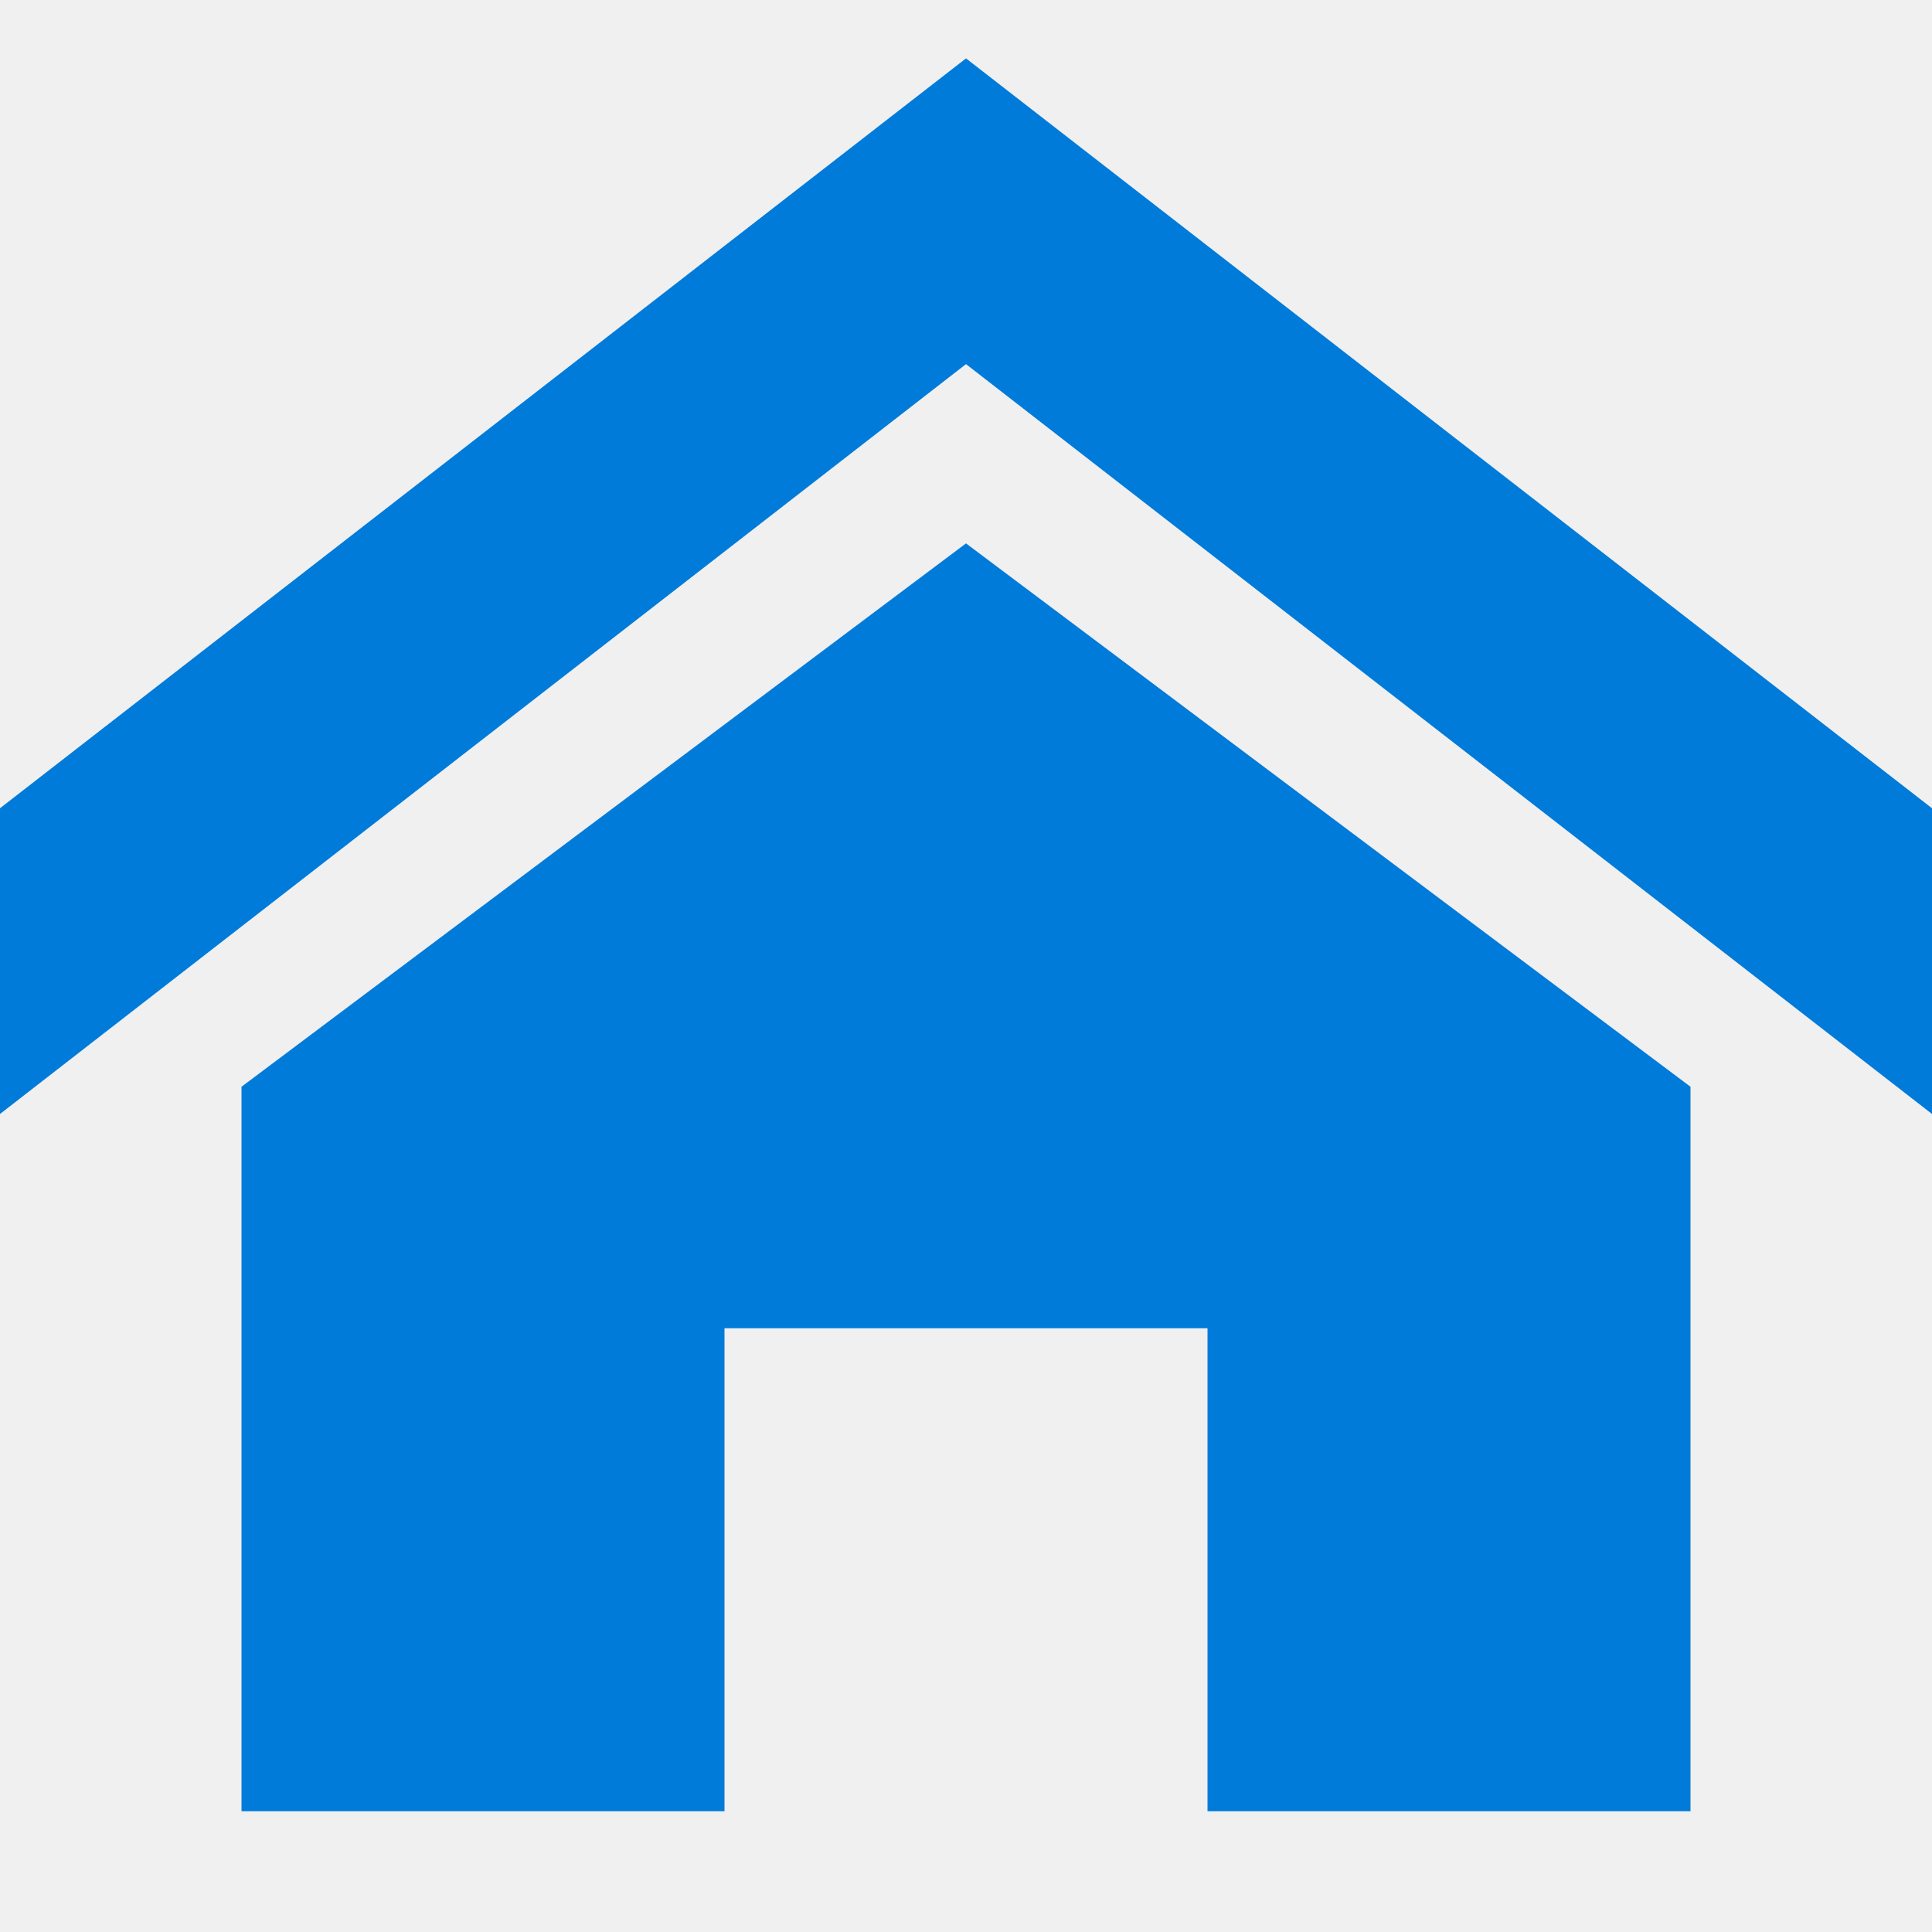
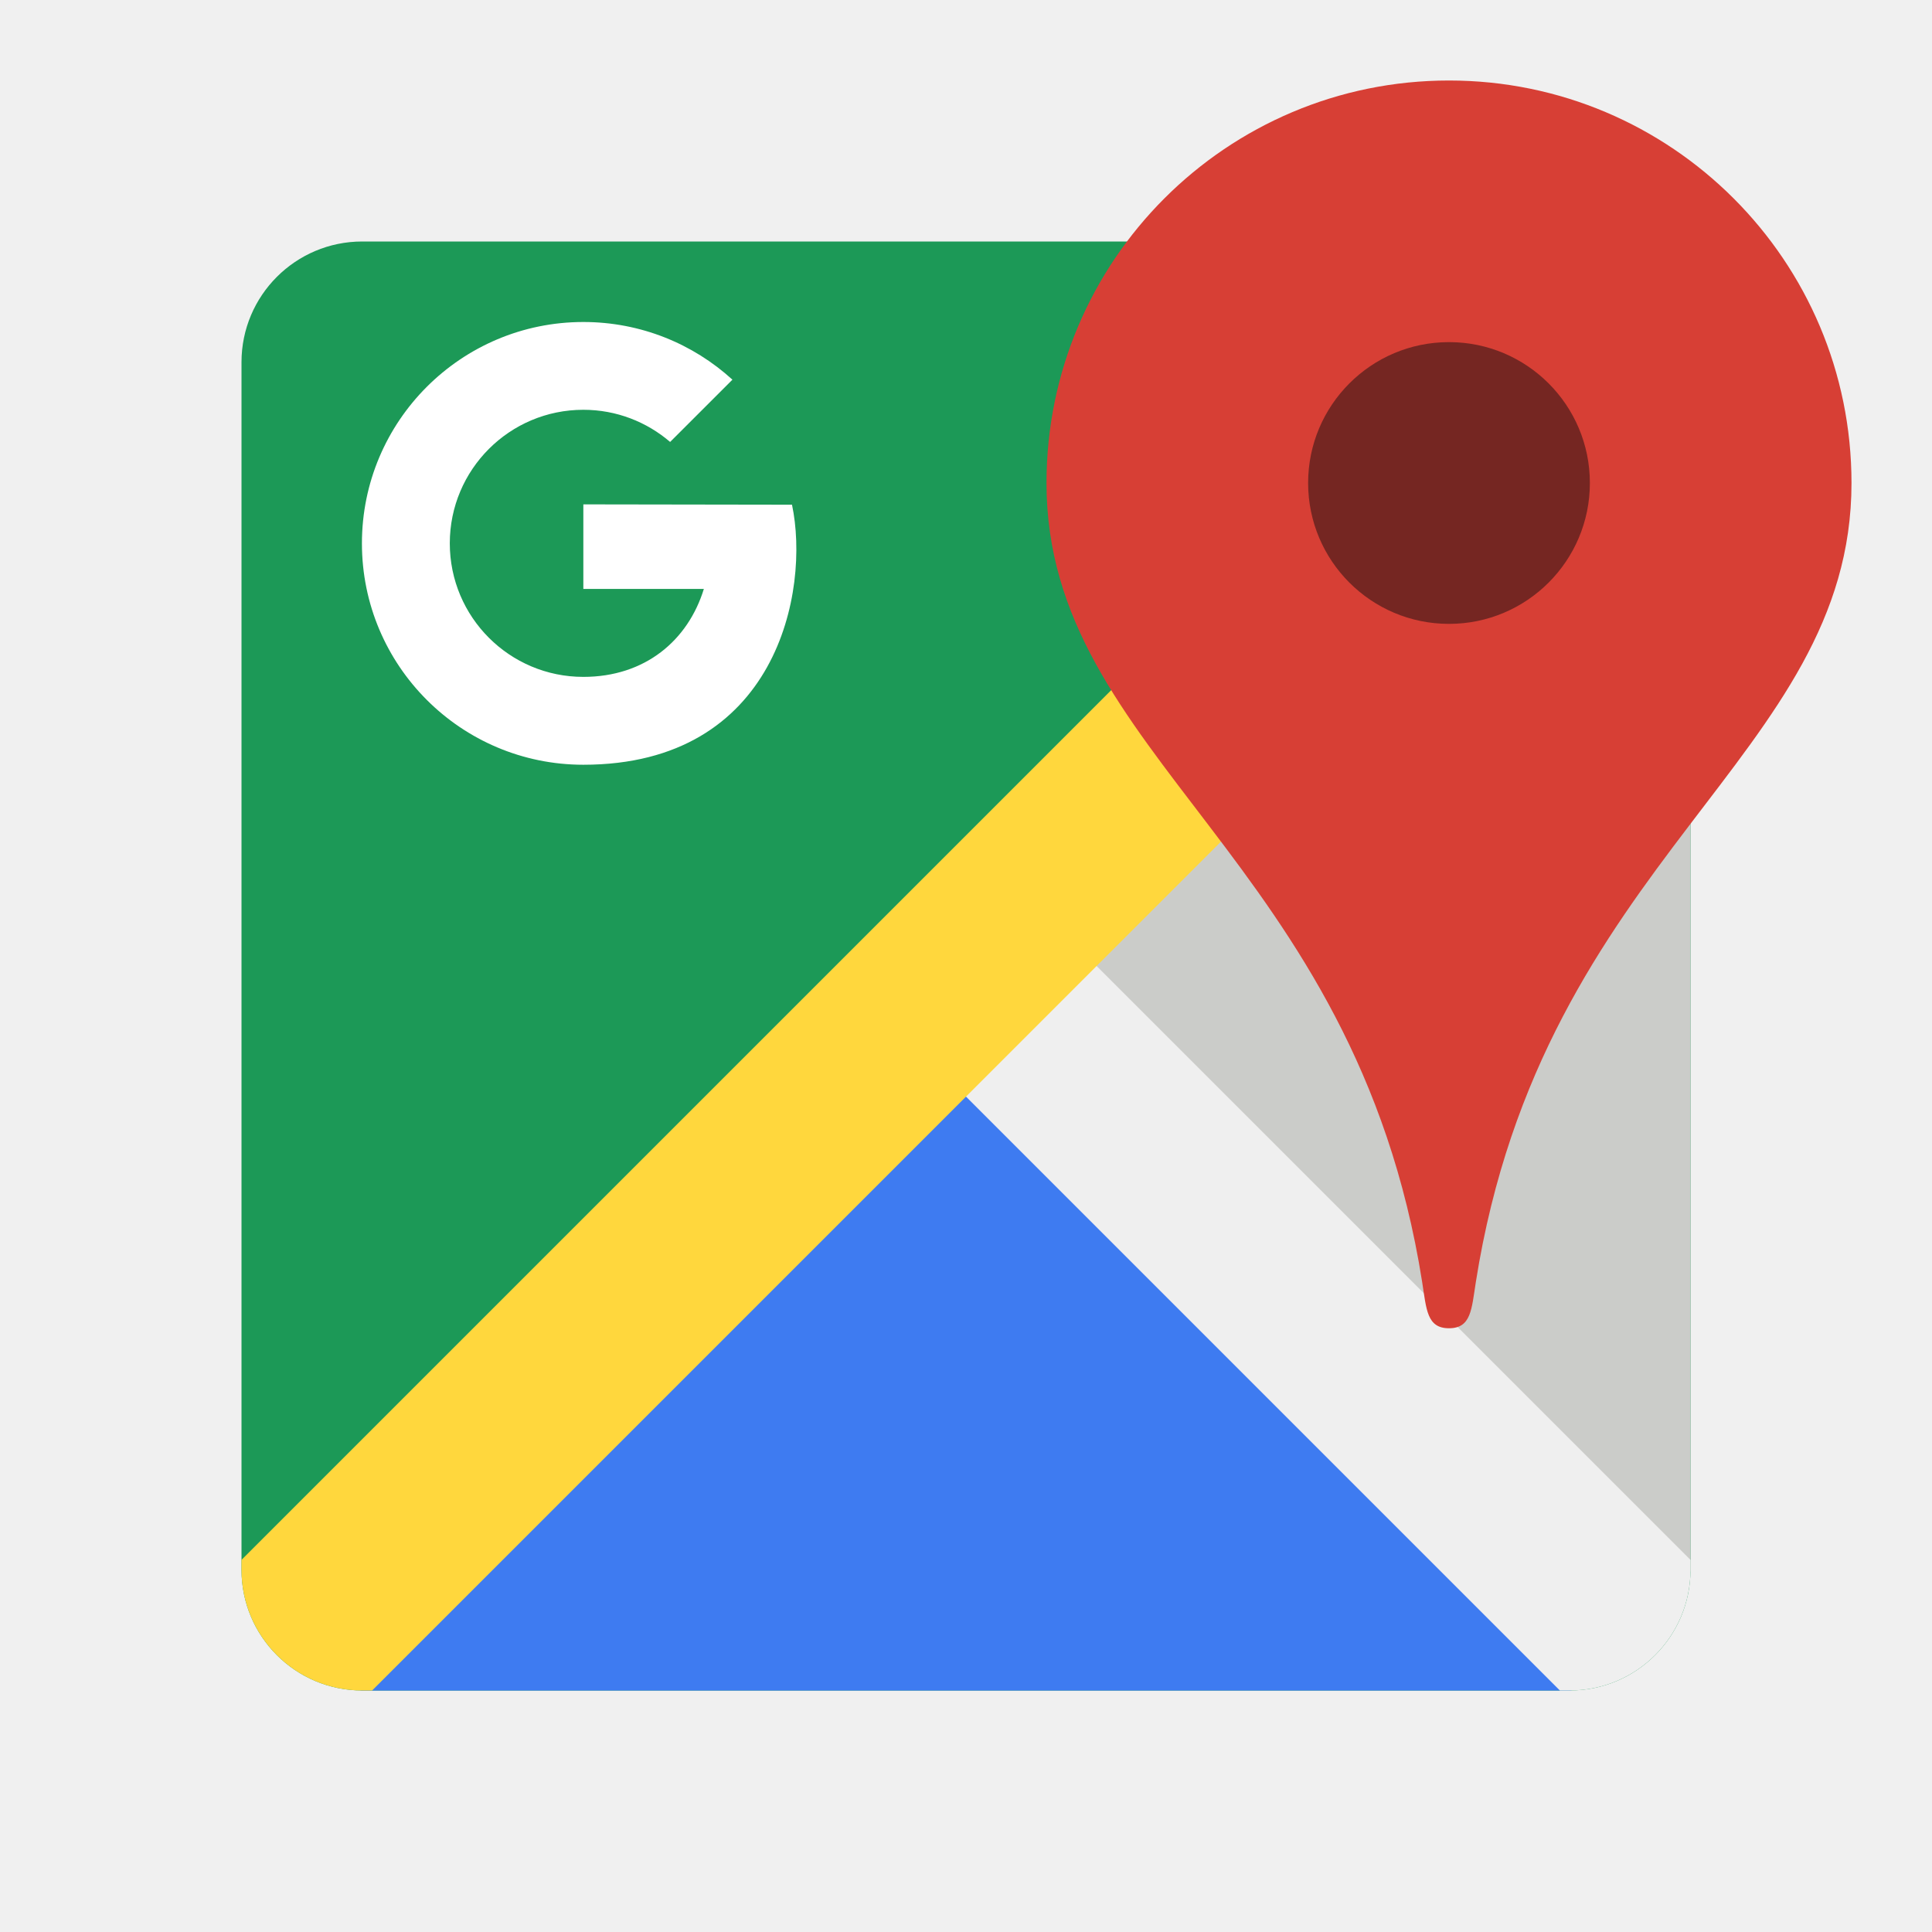
- <svg xmlns="http://www.w3.org/2000/svg" version="1.1" width="32" height="32" viewBox="0 0 32 32" fill="rgb(0, 123, 218)">
-   <path d="M32 18.451l-16-12.42-16 12.42v-5.064l16-12.42 16 12.42zM28 18v12h-8v-8h-8v8h-8v-12l12-9z" />
+ <svg xmlns="http://www.w3.org/2000/svg" version="1.1" x="0px" y="0px" viewBox="0 0 48 48" style="enable-background:new 0 0 48 48;" xml:space="preserve" width="32px" height="32px">
+   <path style="fill:#1C9957;" d="M42,39V9c0-1.657-1.343-3-3-3H9C7.343,6,6,7.343,6,9v30c0,1.657,1.343,3,3,3h30  C40.657,42,42,40.657,42,39z" />
+   <path style="fill:#3E7BF1;" d="M9,42h30c1.657,0-15-16-15-16S7.343,42,9,42z" />
+   <path style="fill:#CBCCC9;" d="M42,39V9c0-1.657-16,15-16,15S42,40.657,42,39z" />
+   <path style="fill:#EFEFEF;" d="M39,42c1.657,0,3-1.343,3-3v-0.245L26.245,23L23,26.245L38.755,42H39z" />
+   <path style="fill:#FFD73D;" d="M42,9c0-1.657-1.343-3-3-3h-0.245L6,38.755V39c0,1.657,1.343,3,3,3h0.245L42,9.245V9z" />
+   <g>
+     <g>
+       <path style="fill:#D73F35;" d="M36,2c-5.523,0-10,4.477-10,10c0,6.813,7.666,9.295,9.333,19.851C35.44,32.531,35.448,33,36,33    s0.56-0.469,0.667-1.149C38.334,21.295,46,18.813,46,12C46,6.477,41.523,2,36,2z" />
+     </g>
+   </g>
+   <circle style="fill:#752622;" cx="36" cy="12" r="3.5" />
+   <path style="fill:#FFFFFF;" d="M14.493,12.531v2.101h2.994c-0.392,1.274-1.455,2.185-2.994,2.185c-1.833,0-3.318-1.485-3.318-3.318  s1.486-3.318,3.318-3.318c0.824,0,1.576,0.302,2.156,0.799l1.548-1.547C17.22,8.543,15.92,8,14.493,8  c-3.038,0-5.501,2.463-5.501,5.5s2.463,5.5,5.501,5.5c4.81,0,5.637-4.317,5.184-6.461L14.493,12.531z" />
</svg>
